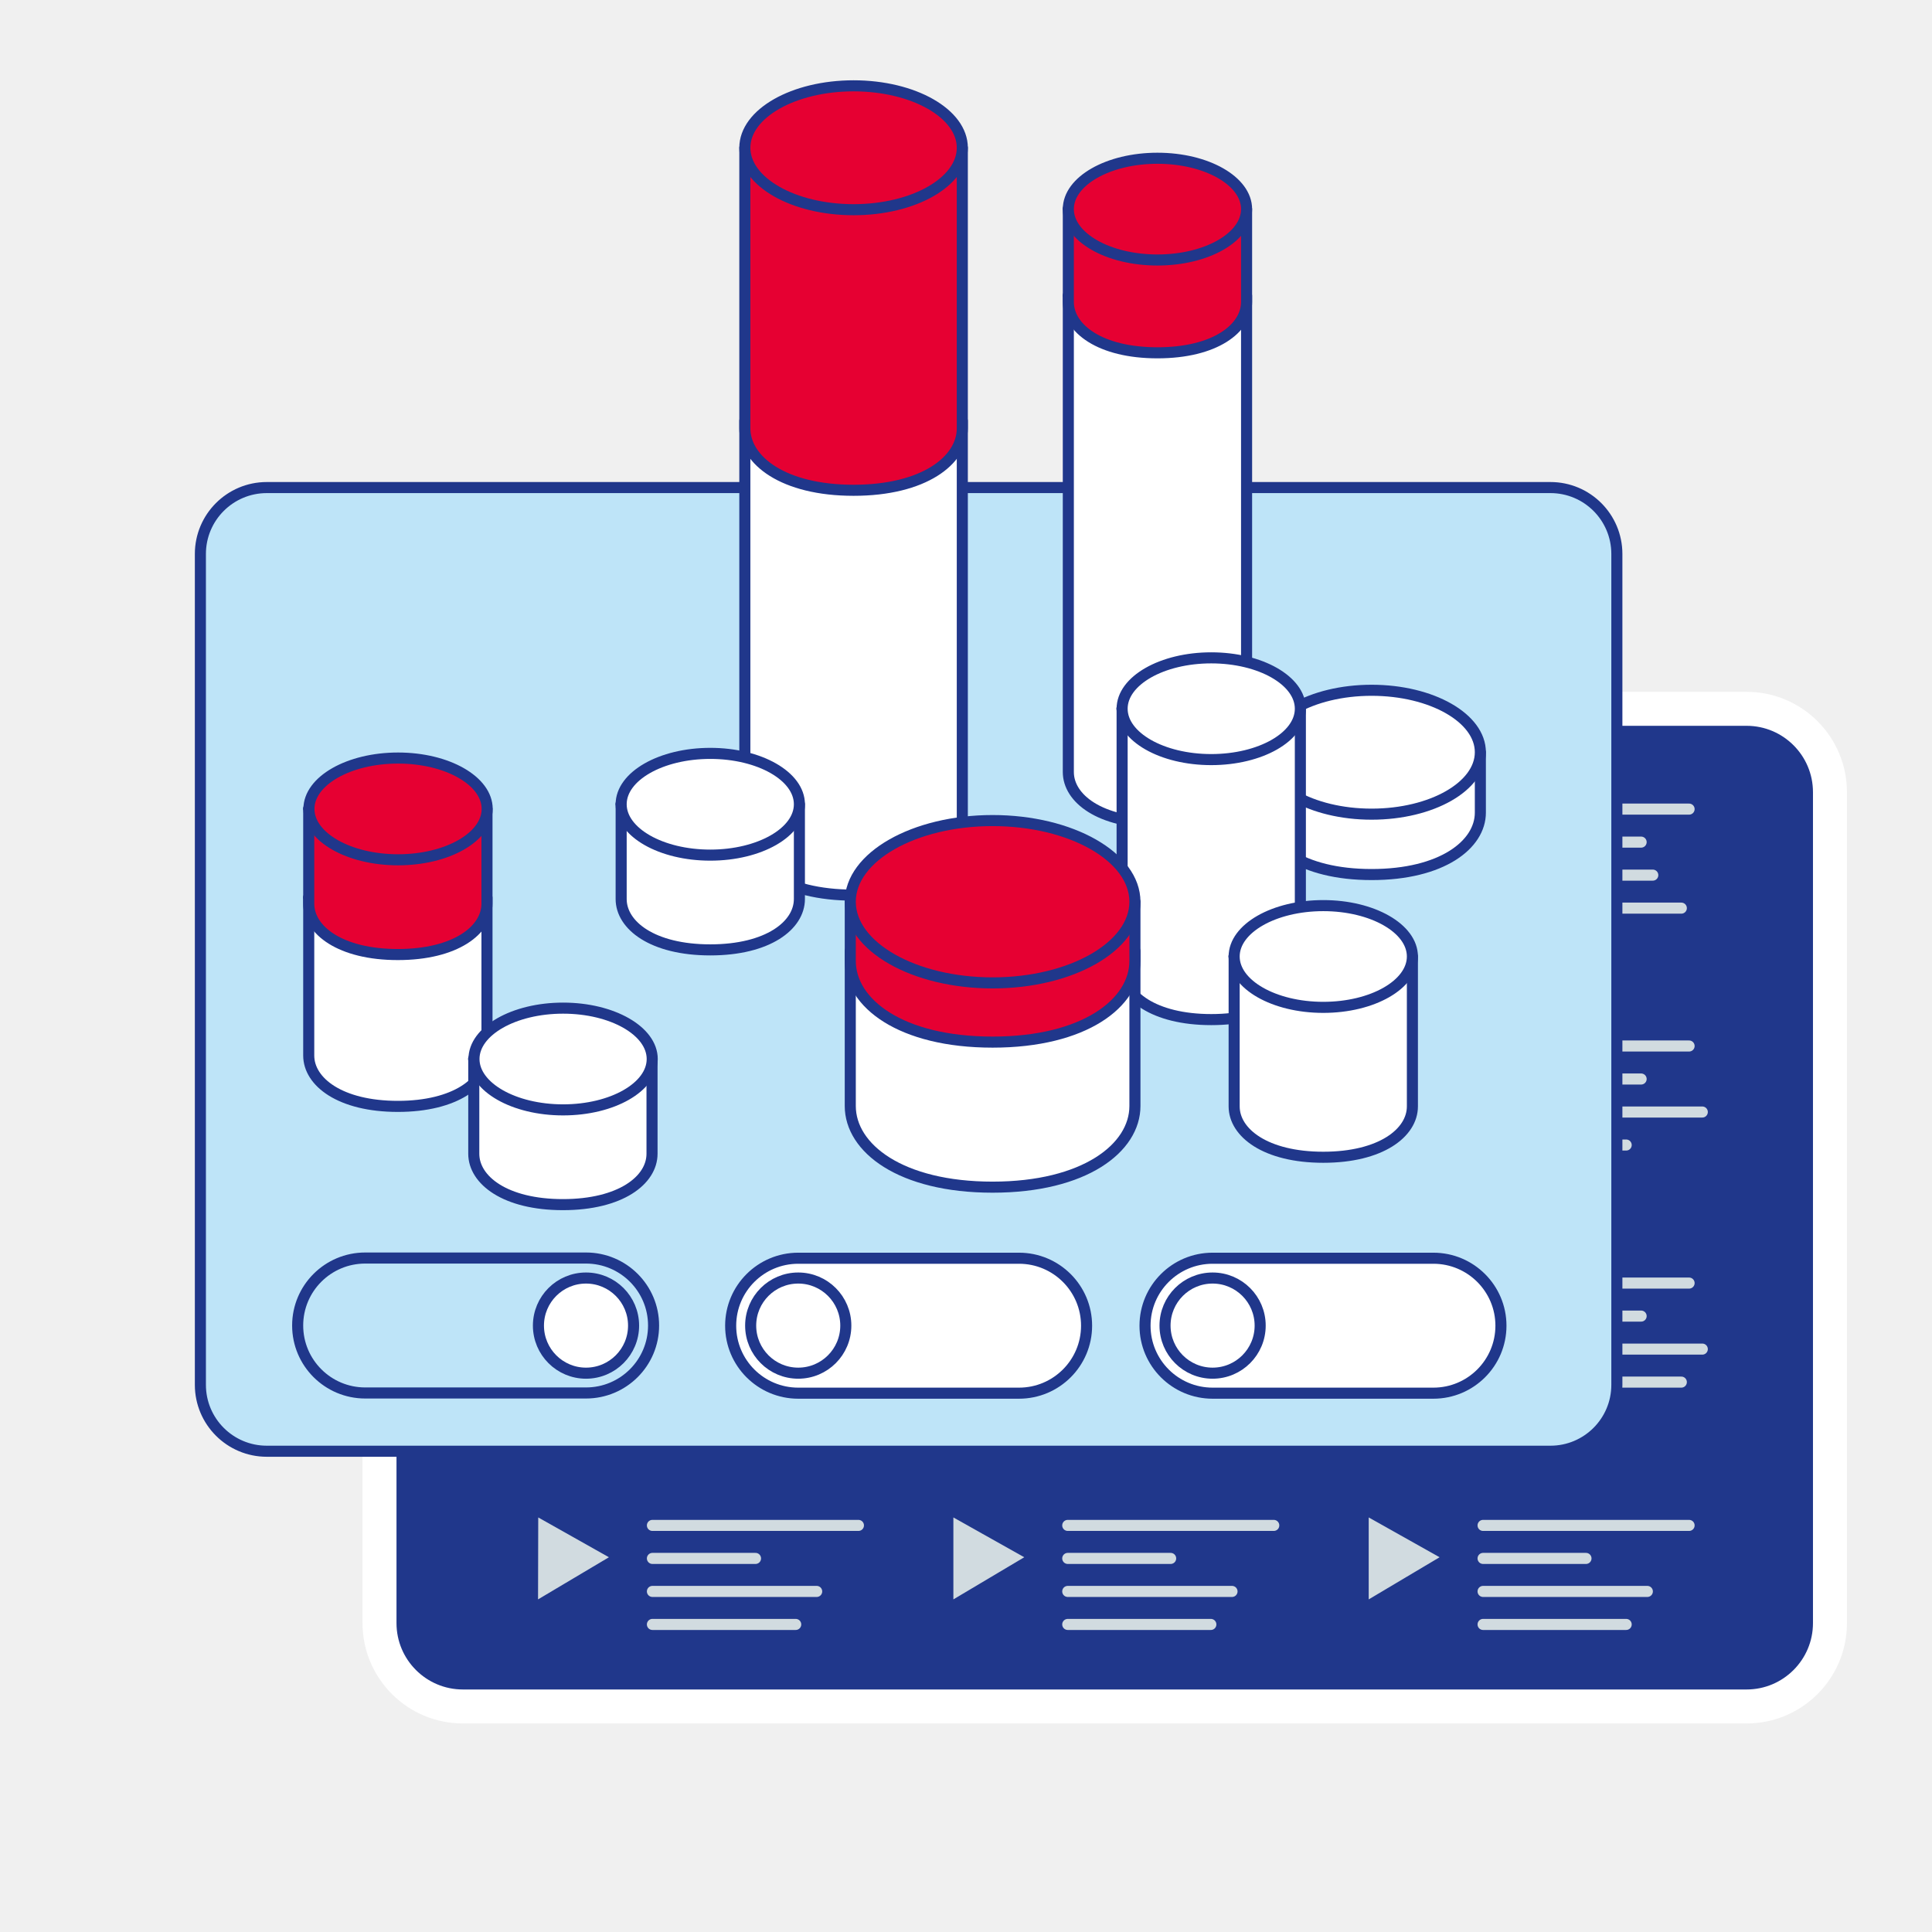
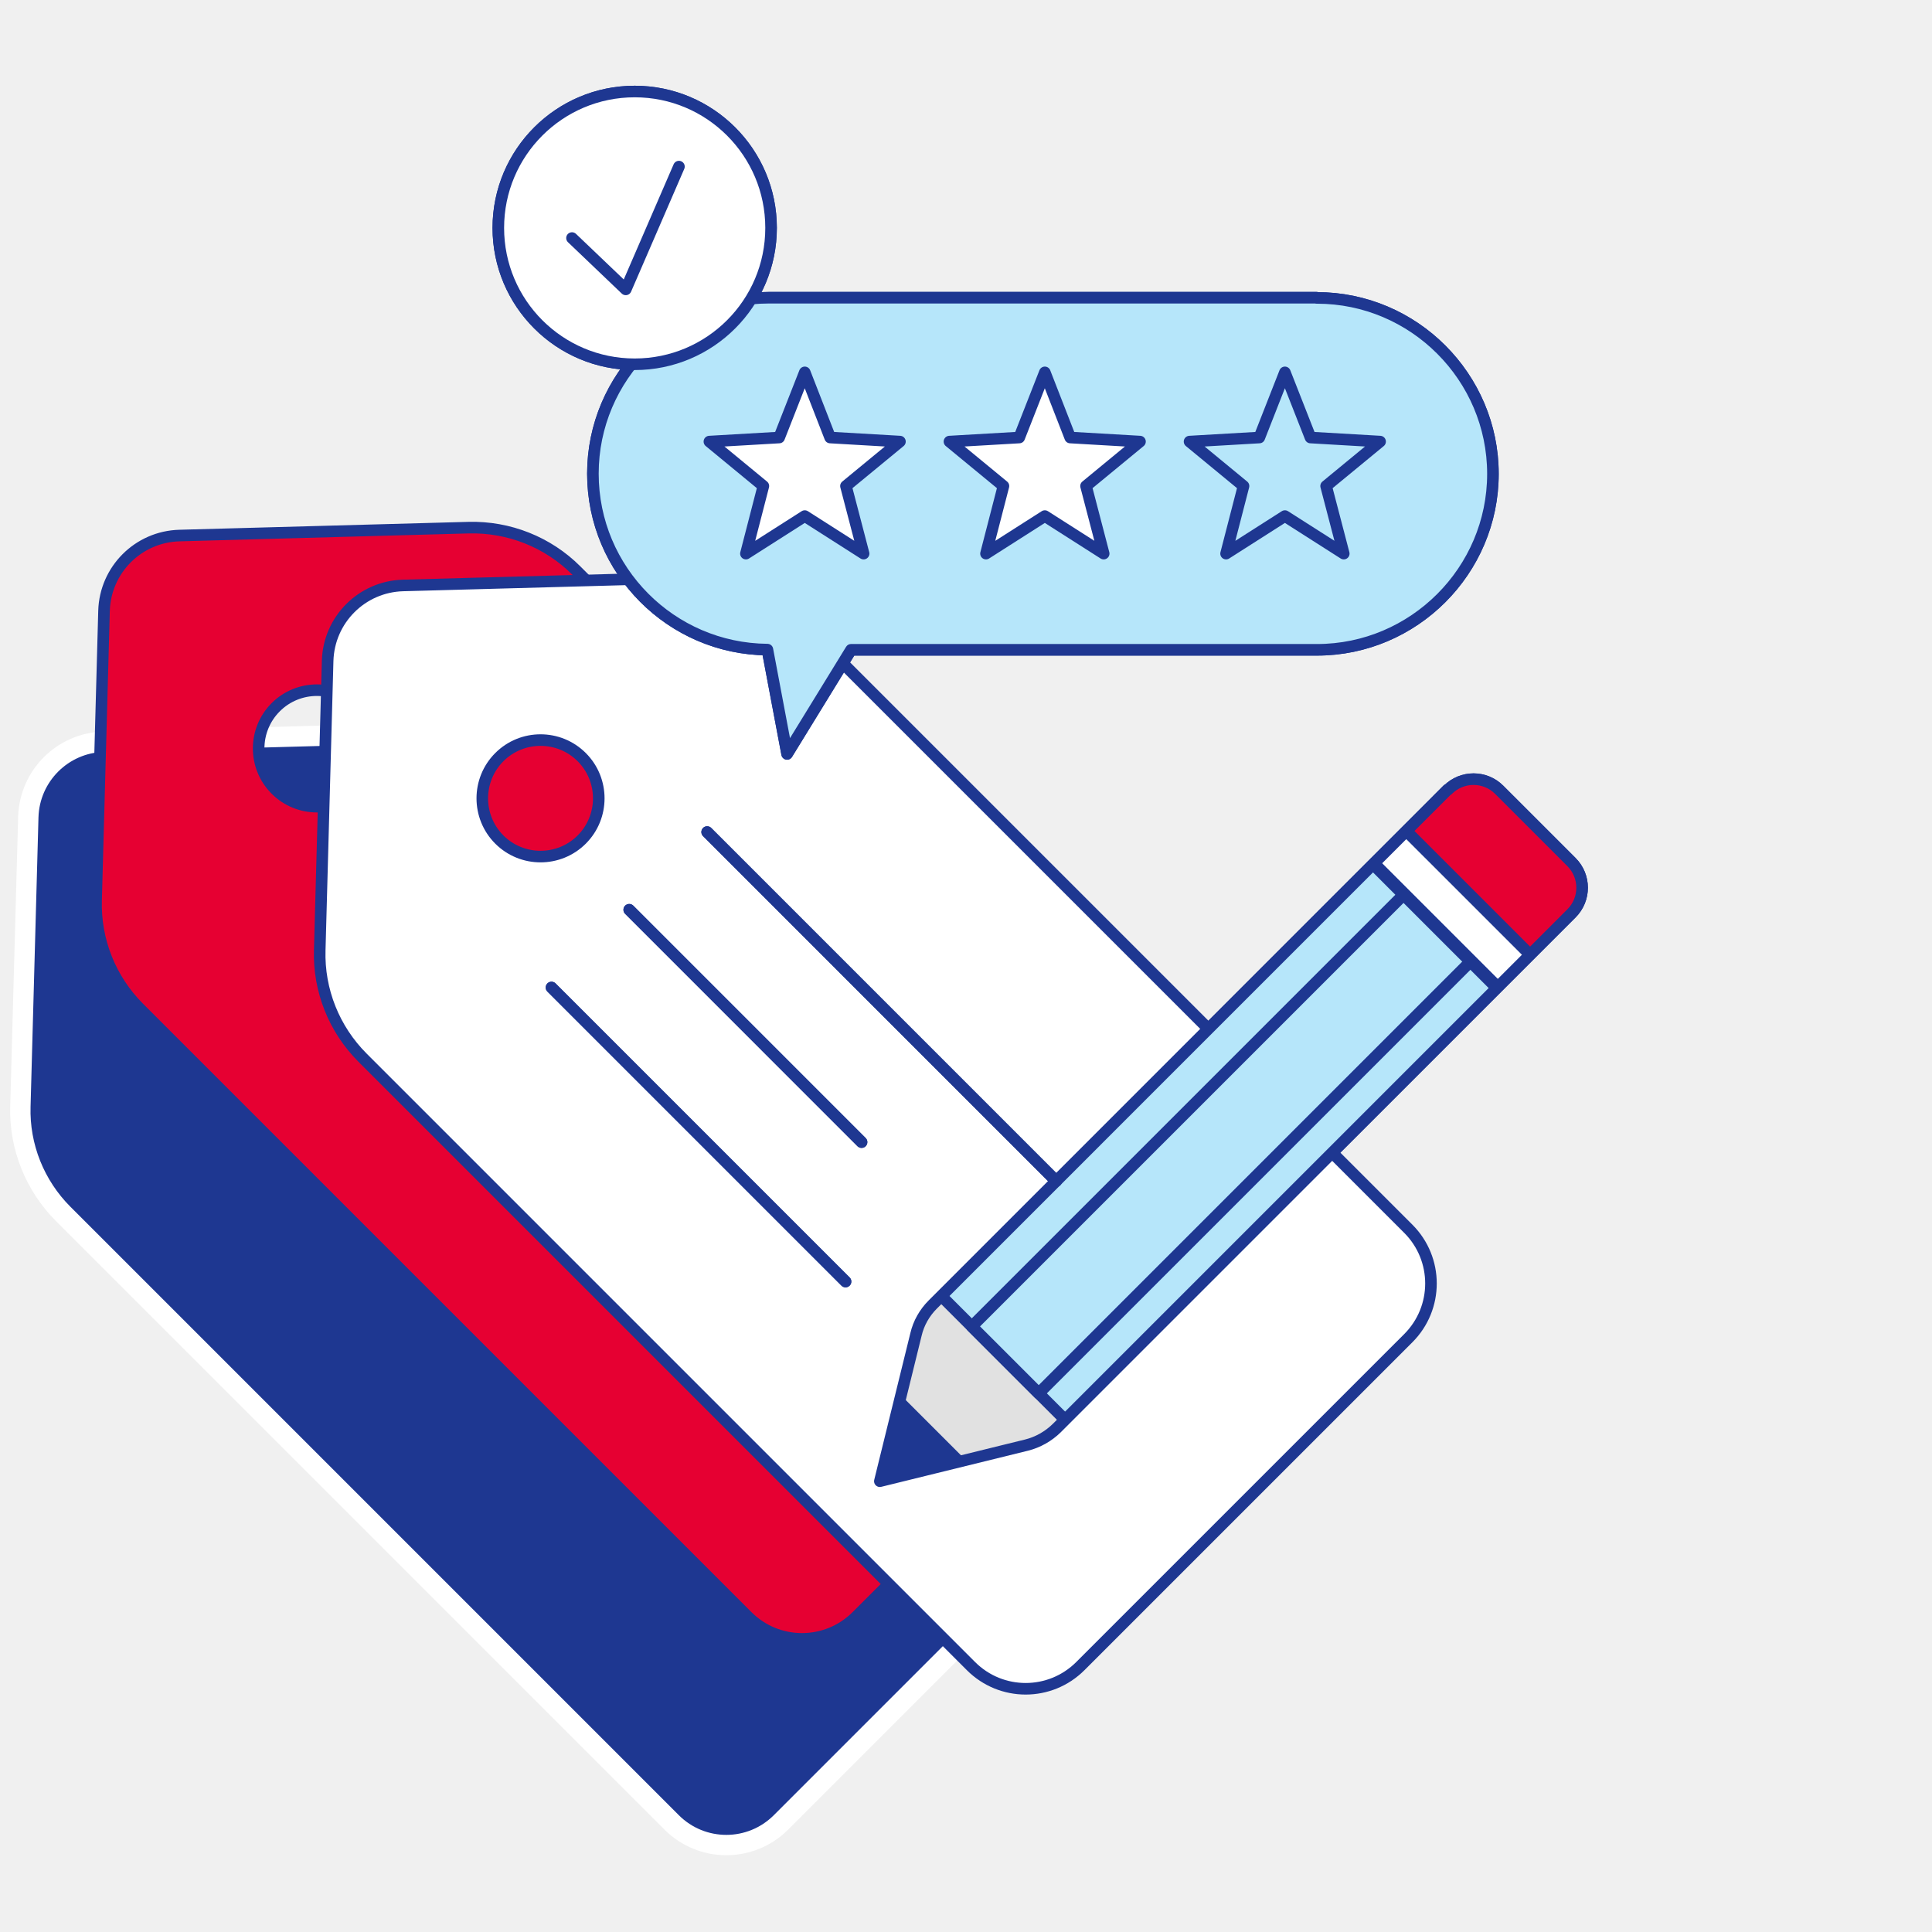
- <svg xmlns="http://www.w3.org/2000/svg" width="199" height="199" viewBox="0 0 199 199" fill="none">
-   <path d="M179.9 73.01H47.68C42.936 73.01 39.09 76.856 39.09 81.6V167.18C39.09 171.924 42.936 175.77 47.68 175.77H179.9C184.644 175.77 188.49 171.924 188.49 167.18V81.6C188.49 76.856 184.644 73.01 179.9 73.01Z" fill="#20378B" stroke="white" stroke-width="3.5" stroke-linejoin="round" />
-   <path d="M62.72 160.4L55.44 156.3L55.42 164.74L62.72 160.4Z" fill="#D1DBE0" />
-   <path d="M67.2 157.12H88.42" stroke="#D1DBE0" stroke-width="1.14" stroke-linecap="round" />
-   <path d="M67.2 160.52H77.82" stroke="#D1DBE0" stroke-width="1.14" stroke-linecap="round" />
-   <path d="M67.2 163.92H84.12" stroke="#D1DBE0" stroke-width="1.14" stroke-linecap="round" />
-   <path d="M67.2 167.32H81.96" stroke="#D1DBE0" stroke-width="1.14" stroke-linecap="round" />
-   <path d="M105.5 160.4L98.2 156.3V164.74L105.5 160.4Z" fill="#D1DBE0" />
-   <path d="M109.98 157.12H131.2" stroke="#D1DBE0" stroke-width="1.14" stroke-linecap="round" />
-   <path d="M109.98 160.52H120.58" stroke="#D1DBE0" stroke-width="1.14" stroke-linecap="round" />
-   <path d="M109.98 163.92H126.9" stroke="#D1DBE0" stroke-width="1.14" stroke-linecap="round" />
-   <path d="M109.98 167.32H124.72" stroke="#D1DBE0" stroke-width="1.14" stroke-linecap="round" />
-   <path d="M148.28 160.4L140.98 156.3V164.74L148.28 160.4Z" fill="#D1DBE0" />
-   <path d="M152.76 157.12H173.98" stroke="#D1DBE0" stroke-width="1.14" stroke-linecap="round" />
-   <path d="M152.76 160.52H163.36" stroke="#D1DBE0" stroke-width="1.14" stroke-linecap="round" />
-   <path d="M152.76 163.92H169.68" stroke="#D1DBE0" stroke-width="1.14" stroke-linecap="round" />
-   <path d="M152.76 167.32H167.5" stroke="#D1DBE0" stroke-width="1.14" stroke-linecap="round" />
-   <path d="M62.72 135.44L55.44 131.32L55.42 139.76L62.72 135.44Z" fill="#D1DBE0" />
-   <path d="M67.2 132.16H88.42" stroke="#D1DBE0" stroke-width="1.14" stroke-linecap="round" />
-   <path d="M67.2 135.56H77.82" stroke="#D1DBE0" stroke-width="1.14" stroke-linecap="round" />
-   <path d="M67.2 138.96H84.12" stroke="#D1DBE0" stroke-width="1.14" stroke-linecap="round" />
-   <path d="M67.2 142.36H81.96" stroke="#D1DBE0" stroke-width="1.14" stroke-linecap="round" />
-   <path d="M105.5 135.44L98.2 131.32V139.76L105.5 135.44Z" fill="#D1DBE0" />
-   <path d="M109.98 132.16H131.2" stroke="#D1DBE0" stroke-width="1.14" stroke-linecap="round" />
-   <path d="M109.98 135.56H120.58" stroke="#D1DBE0" stroke-width="1.14" stroke-linecap="round" />
-   <path d="M109.98 138.96H126.9" stroke="#D1DBE0" stroke-width="1.14" stroke-linecap="round" />
-   <path d="M109.98 142.36H124.72" stroke="#D1DBE0" stroke-width="1.14" stroke-linecap="round" />
-   <path d="M148.28 135.44L140.98 131.32V139.76L148.28 135.44Z" fill="#D1DBE0" />
-   <path d="M152.76 132.16H173.98" stroke="#D1DBE0" stroke-width="1.14" stroke-linecap="round" />
-   <path d="M152.76 135.56H169.04" stroke="#D1DBE0" stroke-width="1.14" stroke-linecap="round" />
-   <path d="M152.76 138.96H175.34" stroke="#D1DBE0" stroke-width="1.14" stroke-linecap="round" />
-   <path d="M152.76 142.36H173.18" stroke="#D1DBE0" stroke-width="1.14" stroke-linecap="round" />
-   <path d="M62.72 111.02L55.44 106.9L55.42 115.34L62.72 111.02Z" fill="#D1DBE0" />
-   <path d="M67.2 107.74H88.42" stroke="#D1DBE0" stroke-width="1.14" stroke-linecap="round" />
-   <path d="M67.2 111.14H77.82" stroke="#D1DBE0" stroke-width="1.14" stroke-linecap="round" />
-   <path d="M67.2 114.54H84.12" stroke="#D1DBE0" stroke-width="1.14" stroke-linecap="round" />
-   <path d="M67.2 117.94H81.96" stroke="#D1DBE0" stroke-width="1.14" stroke-linecap="round" />
-   <path d="M105.5 111.02L98.2 106.9V115.34L105.5 111.02Z" fill="#D1DBE0" />
-   <path d="M109.98 107.74H131.2" stroke="#D1DBE0" stroke-width="1.14" stroke-linecap="round" />
-   <path d="M109.98 111.14H120.58" stroke="#D1DBE0" stroke-width="1.14" stroke-linecap="round" />
-   <path d="M109.98 114.54H126.9" stroke="#D1DBE0" stroke-width="1.14" stroke-linecap="round" />
-   <path d="M109.98 117.94H124.72" stroke="#D1DBE0" stroke-width="1.14" stroke-linecap="round" />
-   <path d="M148.28 111.02L140.98 106.9V115.34L148.28 111.02Z" fill="#D1DBE0" />
-   <path d="M152.76 107.74H173.98" stroke="#D1DBE0" stroke-width="1.14" stroke-linecap="round" />
-   <path d="M152.76 111.14H169.04" stroke="#D1DBE0" stroke-width="1.14" stroke-linecap="round" />
-   <path d="M152.76 114.54H175.34" stroke="#D1DBE0" stroke-width="1.14" stroke-linecap="round" />
-   <path d="M152.76 117.94H167.5" stroke="#D1DBE0" stroke-width="1.14" stroke-linecap="round" />
-   <path d="M62.72 86.62L55.44 82.5L55.42 90.94L62.72 86.62Z" fill="#D1DBE0" />
-   <path d="M67.2 83.34H88.42" stroke="#D1DBE0" stroke-width="1.14" stroke-linecap="round" />
-   <path d="M67.2 86.74H77.82" stroke="#D1DBE0" stroke-width="1.14" stroke-linecap="round" />
-   <path d="M67.2 90.14H84.12" stroke="#D1DBE0" stroke-width="1.14" stroke-linecap="round" />
-   <path d="M67.2 93.54H81.96" stroke="#D1DBE0" stroke-width="1.14" stroke-linecap="round" />
-   <path d="M105.5 86.62L98.2 82.5V90.94L105.5 86.62Z" fill="#D1DBE0" />
-   <path d="M109.98 83.34H131.2" stroke="#D1DBE0" stroke-width="1.14" stroke-linecap="round" />
-   <path d="M109.98 86.74H120.58" stroke="#D1DBE0" stroke-width="1.14" stroke-linecap="round" />
-   <path d="M109.98 90.14H126.9" stroke="#D1DBE0" stroke-width="1.14" stroke-linecap="round" />
-   <path d="M109.98 93.54H124.72" stroke="#D1DBE0" stroke-width="1.14" stroke-linecap="round" />
-   <path d="M148.28 86.62L140.98 82.5V90.94L148.28 86.62Z" fill="#D1DBE0" />
-   <path d="M152.76 83.34H173.98" stroke="#D1DBE0" stroke-width="1.14" stroke-linecap="round" />
-   <path d="M152.76 86.74H169.04" stroke="#D1DBE0" stroke-width="1.14" stroke-linecap="round" />
-   <path d="M152.76 90.14H170.24" stroke="#D1DBE0" stroke-width="1.14" stroke-linecap="round" />
-   <path d="M152.76 93.54H173.18" stroke="#D1DBE0" stroke-width="1.14" stroke-linecap="round" />
-   <path d="M159.7 50.22H27.48C23.703 50.22 20.64 53.282 20.64 57.06V142.64C20.64 146.418 23.703 149.48 27.48 149.48H159.7C163.478 149.48 166.54 146.418 166.54 142.64V57.06C166.54 53.282 163.478 50.22 159.7 50.22Z" fill="#BEE4F8" stroke="#20378B" stroke-width="1.14" stroke-linejoin="round" />
-   <path d="M60.36 129.58H37.62C33.776 129.58 30.66 132.692 30.66 136.53C30.66 140.368 33.776 143.48 37.62 143.48H60.36C64.204 143.48 67.32 140.368 67.32 136.53C67.32 132.692 64.204 129.58 60.36 129.58Z" fill="#BEE4F8" stroke="#20378B" stroke-width="1.14" stroke-linejoin="round" />
-   <path d="M60.36 141.44C63.066 141.44 65.26 139.246 65.26 136.54C65.26 133.834 63.066 131.64 60.36 131.64C57.654 131.64 55.46 133.834 55.46 136.54C55.46 139.246 57.654 141.44 60.36 141.44Z" fill="white" stroke="#20378B" stroke-width="1.14" stroke-linejoin="round" />
-   <path d="M82.22 143.5H104.96C108.804 143.5 111.92 140.388 111.92 136.55C111.92 132.712 108.804 129.6 104.96 129.6H82.22C78.376 129.6 75.26 132.712 75.26 136.55C75.26 140.388 78.376 143.5 82.22 143.5Z" fill="white" stroke="#20378B" stroke-width="1.14" stroke-linejoin="round" />
-   <path d="M82.22 141.44C84.926 141.44 87.12 139.246 87.12 136.54C87.12 133.834 84.926 131.64 82.22 131.64C79.514 131.64 77.32 133.834 77.32 136.54C77.32 139.246 79.514 141.44 82.22 141.44Z" fill="white" stroke="#20378B" stroke-width="1.14" stroke-linejoin="round" />
-   <path d="M124.9 143.5H147.64C151.484 143.5 154.6 140.388 154.6 136.55C154.6 132.712 151.484 129.6 147.64 129.6H124.9C121.056 129.6 117.94 132.712 117.94 136.55C117.94 140.388 121.056 143.5 124.9 143.5Z" fill="white" stroke="#20378B" stroke-width="1.14" stroke-linejoin="round" />
-   <path d="M124.9 141.44C127.606 141.44 129.8 139.246 129.8 136.54C129.8 133.834 127.606 131.64 124.9 131.64C122.194 131.64 120 133.834 120 136.54C120 139.246 122.194 141.44 124.9 141.44Z" fill="white" stroke="#20378B" stroke-width="1.14" stroke-linejoin="round" />
-   <path d="M31.8 92.46V108.72C31.8 111.44 35.04 113.96 40.98 113.96C46.92 113.96 50.16 111.44 50.16 108.72V92.46H31.78H31.8Z" fill="white" stroke="#20378B" stroke-width="1.14" stroke-linejoin="round" />
-   <path d="M31.8 83.32V93.08C31.8 95.8 35.04 98.32 40.98 98.32C46.92 98.32 50.16 95.8 50.16 93.08V83.32H31.78H31.8Z" fill="#E60032" stroke="#20378B" stroke-width="1.14" stroke-linejoin="round" />
-   <path d="M41 88.56C46.07 88.56 50.18 86.214 50.18 83.32C50.18 80.426 46.07 78.08 41 78.08C35.93 78.08 31.82 80.426 31.82 83.32C31.82 86.214 35.93 88.56 41 88.56Z" fill="#E60032" stroke="#20378B" stroke-width="1.14" stroke-miterlimit="10" />
-   <path d="M76.72 43.34V85.82C76.72 89.12 80.68 92.2 87.92 92.2C95.16 92.2 99.12 89.12 99.12 85.82V43.34H76.74H76.72Z" fill="white" stroke="#20378B" stroke-width="1.14" stroke-linejoin="round" />
-   <path d="M76.72 15.22V44.12C76.72 47.42 80.68 50.5 87.92 50.5C95.16 50.5 99.12 47.42 99.12 44.12V15.22H76.74H76.72Z" fill="#E60032" stroke="#20378B" stroke-width="1.14" stroke-linejoin="round" />
-   <path d="M87.92 21.6C94.106 21.6 99.12 18.743 99.12 15.22C99.12 11.696 94.106 8.84 87.92 8.84C81.734 8.84 76.72 11.696 76.72 15.22C76.72 18.743 81.734 21.6 87.92 21.6Z" fill="#E60032" stroke="#20378B" stroke-width="1.14" stroke-miterlimit="10" />
-   <path d="M130.08 77.48V83.7C130.08 87 134.04 90.08 141.28 90.08C148.52 90.08 152.48 87 152.48 83.7V77.48H130.1H130.08Z" fill="white" stroke="#20378B" stroke-width="1.14" stroke-linejoin="round" />
-   <path d="M141.28 83.86C147.466 83.86 152.48 81.003 152.48 77.48C152.48 73.956 147.466 71.1 141.28 71.1C135.094 71.1 130.08 73.956 130.08 77.48C130.08 81.003 135.094 83.86 141.28 83.86Z" fill="white" stroke="#20378B" stroke-width="1.14" stroke-miterlimit="10" />
-   <path d="M110.04 30.46V79.52C110.04 82.24 113.28 84.76 119.22 84.76C125.16 84.76 128.4 82.24 128.4 79.52V30.46H110.02H110.04Z" fill="white" stroke="#20378B" stroke-width="1.14" stroke-linejoin="round" />
-   <path d="M110.04 21.54V31.1C110.04 33.82 113.28 36.34 119.22 36.34C125.16 36.34 128.4 33.82 128.4 31.1V21.54H110.02H110.04Z" fill="#E60032" stroke="#20378B" stroke-width="1.14" stroke-linejoin="round" />
-   <path d="M119.22 26.78C124.29 26.78 128.4 24.434 128.4 21.54C128.4 18.646 124.29 16.3 119.22 16.3C114.15 16.3 110.04 18.646 110.04 21.54C110.04 24.434 114.15 26.78 119.22 26.78Z" fill="#E60032" stroke="#20378B" stroke-width="1.14" stroke-miterlimit="10" />
-   <path d="M48.8 109.08V118.84C48.8 121.56 52.04 124.08 57.98 124.08C63.92 124.08 67.16 121.56 67.16 118.84V109.08H48.78H48.8Z" fill="white" stroke="#20378B" stroke-width="1.14" stroke-linejoin="round" />
-   <path d="M58 114.32C63.07 114.32 67.18 111.974 67.18 109.08C67.18 106.186 63.07 103.84 58 103.84C52.93 103.84 48.82 106.186 48.82 109.08C48.82 111.974 52.93 114.32 58 114.32Z" fill="white" stroke="#20378B" stroke-width="1.14" stroke-miterlimit="10" />
-   <path d="M63.98 82.84V92.6C63.98 95.32 67.22 97.84 73.16 97.84C79.1 97.84 82.34 95.32 82.34 92.6V82.84H63.96H63.98Z" fill="white" stroke="#20378B" stroke-width="1.14" stroke-linejoin="round" />
-   <path d="M73.16 88.08C78.23 88.08 82.34 85.734 82.34 82.84C82.34 79.946 78.23 77.6 73.16 77.6C68.09 77.6 63.98 79.946 63.98 82.84C63.98 85.734 68.09 88.08 73.16 88.08Z" fill="white" stroke="#20378B" stroke-width="1.14" stroke-miterlimit="10" />
-   <path d="M115.58 73V99.78C115.58 102.5 118.82 105.02 124.76 105.02C130.7 105.02 133.94 102.5 133.94 99.78V73H115.56H115.58Z" fill="white" stroke="#20378B" stroke-width="1.14" stroke-linejoin="round" />
-   <path d="M124.76 78.24C129.83 78.24 133.94 75.894 133.94 73C133.94 70.106 129.83 67.76 124.76 67.76C119.69 67.76 115.58 70.106 115.58 73C115.58 75.894 119.69 78.24 124.76 78.24Z" fill="white" stroke="#20378B" stroke-width="1.14" stroke-miterlimit="10" />
-   <path d="M127.12 98.52V113.96C127.12 116.68 130.36 119.2 136.3 119.2C142.24 119.2 145.48 116.68 145.48 113.96V98.52H127.1H127.12Z" fill="white" stroke="#20378B" stroke-width="1.14" stroke-linejoin="round" />
-   <path d="M136.3 103.76C141.37 103.76 145.48 101.414 145.48 98.52C145.48 95.626 141.37 93.28 136.3 93.28C131.23 93.28 127.12 95.626 127.12 98.52C127.12 101.414 131.23 103.76 136.3 103.76Z" fill="white" stroke="#20378B" stroke-width="1.14" stroke-miterlimit="10" />
-   <path d="M87.58 97.96V113.92C87.58 118.26 92.76 122.28 102.24 122.28C111.72 122.28 116.9 118.24 116.9 113.92V97.96H87.6H87.58Z" fill="white" stroke="#20378B" stroke-width="1.14" stroke-linejoin="round" />
-   <path d="M87.58 92.88V98.98C87.58 103.32 92.76 107.34 102.24 107.34C111.72 107.34 116.9 103.3 116.9 98.98V92.88H87.6H87.58Z" fill="#E60032" stroke="#20378B" stroke-width="1.14" stroke-linejoin="round" />
-   <path d="M102.24 101.24C110.337 101.24 116.9 97.497 116.9 92.88C116.9 88.263 110.337 84.52 102.24 84.52C94.144 84.52 87.58 88.263 87.58 92.88C87.58 97.497 94.144 101.24 102.24 101.24Z" fill="#E60032" stroke="#20378B" stroke-width="1.14" stroke-miterlimit="10" />
+ <svg xmlns="http://www.w3.org/2000/svg" width="40" height="40" viewBox="0 0 95 88" fill="none">
+   <path d="M33.025 86.109L3.109 56.192C1.712 54.795 0.943 52.879 1.003 50.904L1.392 36.674C1.452 34.658 3.069 33.031 5.095 32.972L19.324 32.582C21.3 32.532 23.216 33.291 24.613 34.688L54.53 64.605C56.017 66.091 56.017 68.496 54.53 69.983L38.404 86.109C36.917 87.596 34.512 87.596 33.025 86.109ZM13.886 45.465C15.004 44.347 15.004 42.531 13.886 41.414C12.768 40.296 10.952 40.296 9.835 41.414C8.717 42.531 8.717 44.347 9.835 45.465C10.952 46.583 12.768 46.583 13.886 45.465Z" fill="#1E3791" stroke="white" />
+   <path d="M71.184 35.326L45.868 60.643C45.459 61.052 45.17 61.561 45.04 62.12L43.264 69.334L50.478 67.558C51.037 67.418 51.546 67.129 51.955 66.73L77.272 41.413C77.97 40.715 77.97 39.587 77.272 38.889L73.719 35.336C73.021 34.638 71.893 34.638 71.194 35.336H71.184V35.326Z" fill="#E1E1E1" />
+   <mask id="mask0_1514_10888" style="mask-type:luminance" maskUnits="userSpaceOnUse" x="43" y="34" width="35" height="36">
+     <path d="M71.184 35.326L45.868 60.643C45.459 61.052 45.17 61.561 45.04 62.12L43.264 69.334L50.478 67.558C51.037 67.418 51.546 67.129 51.955 66.73L77.272 41.413C77.97 40.715 77.97 39.587 77.272 38.889L73.719 35.336C73.021 34.638 71.893 34.638 71.194 35.336H71.184V35.326Z" fill="white" />
+   </mask>
+   <g mask="url(#mask0_1514_10888)">
+     <path d="M41.782 63.286L36.525 68.543L43.877 75.895L49.134 70.639L41.782 63.286Z" fill="#1E3791" stroke="#1E3791" stroke-width="0.988" stroke-linecap="round" stroke-linejoin="round" />
+     <path d="M66.791 38.17L45.51 59.451L54.083 68.024L75.364 46.743L66.791 38.17Z" fill="#B6E6FA" stroke="#1E3791" stroke-width="0.569" stroke-linecap="round" stroke-linejoin="round" />
+     <path d="M69.065 40.446L47.783 61.727L51.072 65.016L72.353 43.734L69.065 40.446Z" stroke="#1E3791" stroke-width="0.569" stroke-linecap="round" stroke-linejoin="round" />
+     <path d="M72.949 32.45L67.007 38.392L74.924 46.309L80.865 40.367L72.949 32.45Z" fill="#E60032" stroke="#1E3791" stroke-width="0.708" stroke-linecap="round" stroke-linejoin="round" />
+     <path d="M68.649 36.86L67.061 38.447L75.084 46.47L76.672 44.882L68.649 36.86Z" fill="white" stroke="#1E3791" stroke-width="0.569" stroke-linecap="round" stroke-linejoin="round" />
+   </g>
+   <path d="M71.184 35.326L45.868 60.643C45.459 61.052 45.17 61.561 45.04 62.12L43.264 69.334L50.478 67.558C51.037 67.418 51.546 67.129 51.955 66.73L77.272 41.413C77.97 40.715 77.97 39.587 77.272 38.889L73.719 35.336C73.021 34.638 71.893 34.638 71.194 35.336H71.184V35.326Z" stroke="#1E3791" stroke-width="0.569" stroke-linecap="round" stroke-linejoin="round" />
+   <path d="M36.748 75.971L6.831 46.055C5.434 44.658 4.666 42.742 4.725 40.766L5.115 26.536C5.174 24.52 6.791 22.894 8.817 22.834L23.047 22.445C25.022 22.395 26.938 23.153 28.335 24.55L58.252 54.467C59.739 55.954 59.739 58.358 58.252 59.845L42.126 75.971C40.639 77.458 38.234 77.458 36.748 75.971ZM17.608 35.327C18.726 34.21 18.726 32.394 17.608 31.276C16.491 30.158 14.674 30.158 13.557 31.276C12.439 32.394 12.439 34.21 13.557 35.327C14.674 36.445 16.491 36.445 17.608 35.327Z" fill="#E60032" stroke="#1E3791" stroke-width="0.569" stroke-linecap="round" stroke-linejoin="round" />
+   <path d="M47.744 78.425L17.828 48.509C16.43 47.112 15.662 45.196 15.722 43.22L16.111 28.99C16.171 26.974 17.788 25.348 19.813 25.288L34.043 24.899C36.019 24.849 37.935 25.607 39.332 27.004L69.249 56.921C70.735 58.408 70.735 60.813 69.249 62.3L53.123 78.425C51.636 79.912 49.231 79.912 47.744 78.425ZM28.605 37.782C29.722 36.664 29.722 34.848 28.605 33.73C27.487 32.612 25.671 32.612 24.553 33.73C23.436 34.848 23.436 36.664 24.553 37.782C25.671 38.899 27.487 38.899 28.605 37.782Z" fill="white" stroke="#1E3791" stroke-width="0.569" stroke-linecap="round" stroke-linejoin="round" />
+   <path d="M71.184 35.326L45.868 60.643C45.459 61.052 45.17 61.561 45.04 62.12L43.264 69.334L50.478 67.558C51.037 67.418 51.546 67.129 51.955 66.73L77.272 41.413C77.97 40.715 77.97 39.587 77.272 38.889L73.719 35.336C73.021 34.638 71.893 34.638 71.194 35.336H71.184V35.326Z" fill="#E1E1E1" />
+   <mask id="mask1_1514_10888" style="mask-type:luminance" maskUnits="userSpaceOnUse" x="43" y="34" width="35" height="36">
+     <path d="M71.184 35.326L45.868 60.643C45.459 61.052 45.17 61.561 45.04 62.12L43.264 69.334L50.478 67.558C51.037 67.418 51.546 67.129 51.955 66.73L77.272 41.413C77.97 40.715 77.97 39.587 77.272 38.889L73.719 35.336C73.021 34.638 71.893 34.638 71.194 35.336H71.184V35.326Z" fill="white" />
+   </mask>
+   <g mask="url(#mask1_1514_10888)">
+     <path d="M41.782 63.286L36.525 68.543L43.877 75.895L49.134 70.639L41.782 63.286Z" fill="#1E3791" stroke="#1E3791" stroke-width="0.988" stroke-linecap="round" stroke-linejoin="round" />
+     <path d="M66.791 38.17L45.51 59.451L54.083 68.024L75.364 46.743L66.791 38.17Z" fill="#B6E6FA" stroke="#1E3791" stroke-width="0.569" stroke-linecap="round" stroke-linejoin="round" />
+     <path d="M69.065 40.446L47.783 61.727L51.072 65.016L72.353 43.734L69.065 40.446Z" stroke="#1E3791" stroke-width="0.569" stroke-linecap="round" stroke-linejoin="round" />
+     <path d="M72.949 32.45L67.007 38.392L74.924 46.309L80.865 40.367L72.949 32.45Z" fill="#E60032" stroke="#1E3791" stroke-width="0.708" stroke-linecap="round" stroke-linejoin="round" />
+     <path d="M68.649 36.86L67.061 38.447L75.084 46.47L76.672 44.882L68.649 36.86Z" fill="white" stroke="#1E3791" stroke-width="0.569" stroke-linecap="round" stroke-linejoin="round" />
+   </g>
+   <path d="M71.184 35.326L45.868 60.643C45.459 61.052 45.17 61.561 45.04 62.12L43.264 69.334L50.478 67.558C51.037 67.418 51.546 67.129 51.955 66.73L77.272 41.413C77.97 40.715 77.97 39.587 77.272 38.889L73.719 35.336C73.021 34.638 71.893 34.638 71.194 35.336H71.184V35.326Z" stroke="#1E3791" stroke-width="0.569" stroke-linecap="round" stroke-linejoin="round" />
+   <path d="M64.738 11.139H37.805C33.045 11.139 29.154 15.03 29.154 19.79C29.154 24.55 33.005 28.402 37.735 28.442L38.703 33.571L41.847 28.452H64.758C69.518 28.452 73.41 24.56 73.41 19.8C73.41 15.04 69.518 11.149 64.758 11.149H64.738V11.139Z" fill="#B6E6FA" />
+   <path d="M64.738 11.139H37.805C33.045 11.139 29.154 15.03 29.154 19.79C29.154 24.55 33.005 28.402 37.735 28.442L38.703 33.571L41.847 28.452H64.758C69.518 28.452 73.41 24.56 73.41 19.8C73.41 15.04 69.518 11.149 64.758 11.149H64.738V11.139Z" stroke="#1E3791" stroke-width="0.569" stroke-linecap="round" stroke-linejoin="round" />
+   <path d="M44.252 18.213L41.597 20.399L42.465 23.722L39.572 21.876L36.678 23.722L37.536 20.399L34.882 18.213L38.314 18.014L39.572 14.81L40.819 18.014L44.252 18.213Z" fill="#E60032" stroke="#1E3791" stroke-width="0.569" stroke-linecap="round" stroke-linejoin="round" />
+   <path d="M56.056 18.213L53.402 20.399L54.27 23.722L51.376 21.876L48.483 23.722L49.341 20.399L46.686 18.213L50.119 18.014L51.376 14.81L52.624 18.014L56.056 18.213Z" fill="#E60032" stroke="#1E3791" stroke-width="0.569" stroke-linecap="round" stroke-linejoin="round" />
+   <path d="M67.862 18.213L65.207 20.399L66.075 23.722L63.181 21.876L60.288 23.722L61.146 20.399L58.492 18.213L61.924 18.014L63.181 14.81L64.439 18.014L67.862 18.213Z" stroke="#1E3791" stroke-width="0.569" stroke-linejoin="round" />
+   <path d="M31.209 14.412C34.913 14.412 37.915 11.409 37.915 7.706C37.915 4.002 34.913 1 31.209 1C27.506 1 24.503 4.002 24.503 7.706C24.503 11.409 27.506 14.412 31.209 14.412Z" fill="white" stroke="#1E3791" stroke-width="0.569" stroke-linecap="round" stroke-linejoin="round" />
+   <path d="M28.126 8.205L30.77 10.73L33.385 4.692" fill="white" />
+   <path d="M28.126 8.205L30.77 10.73L33.385 4.692" stroke="#1E3791" stroke-width="0.569" stroke-linecap="round" stroke-linejoin="round" />
+   <path d="M27.118 45.057L41.577 59.516" stroke="#1E3791" stroke-width="0.569" stroke-linecap="round" />
+   <path d="M30.94 41.234L42.365 52.66" stroke="#1E3791" stroke-width="0.569" stroke-linecap="round" />
+   <path d="M34.772 37.413L51.935 54.577" stroke="#1E3791" stroke-width="0.569" stroke-linecap="round" />
+   <path d="M64.738 11.139H37.805C33.045 11.139 29.154 15.03 29.154 19.79C29.154 24.55 33.005 28.402 37.735 28.442L38.703 33.571L41.847 28.452H64.758C69.518 28.452 73.41 24.56 73.41 19.8C73.41 15.04 69.518 11.149 64.758 11.149H64.738V11.139Z" fill="#B6E6FA" />
+   <path d="M64.738 11.139H37.805C33.045 11.139 29.154 15.03 29.154 19.79C29.154 24.55 33.005 28.402 37.735 28.442L38.703 33.571L41.847 28.452H64.758C69.518 28.452 73.41 24.56 73.41 19.8C73.41 15.04 69.518 11.149 64.758 11.149H64.738V11.139Z" stroke="#1E3791" stroke-width="0.569" stroke-linecap="round" stroke-linejoin="round" />
+   <path d="M44.252 18.213L41.597 20.399L42.465 23.722L39.572 21.876L36.678 23.722L37.536 20.399L34.882 18.213L38.314 18.014L39.572 14.81L40.819 18.014L44.252 18.213Z" fill="white" stroke="#1E3791" stroke-width="0.569" stroke-linecap="round" stroke-linejoin="round" />
+   <path d="M56.056 18.213L53.402 20.399L54.27 23.722L51.376 21.876L48.483 23.722L49.341 20.399L46.686 18.213L50.119 18.014L51.376 14.81L52.624 18.014L56.056 18.213Z" fill="white" stroke="#1E3791" stroke-width="0.569" stroke-linecap="round" stroke-linejoin="round" />
+   <path d="M67.862 18.213L65.207 20.399L66.075 23.722L63.181 21.876L60.288 23.722L61.146 20.399L58.492 18.213L61.924 18.014L63.181 14.81L64.439 18.014L67.862 18.213Z" stroke="#1E3791" stroke-width="0.569" stroke-linejoin="round" />
+   <path d="M31.209 14.412C34.913 14.412 37.915 11.409 37.915 7.706C37.915 4.002 34.913 1 31.209 1C27.506 1 24.503 4.002 24.503 7.706C24.503 11.409 27.506 14.412 31.209 14.412Z" fill="white" stroke="#1E3791" stroke-width="0.569" stroke-linecap="round" stroke-linejoin="round" />
+   <path d="M28.126 8.205L30.77 10.73L33.385 4.692" fill="white" />
+   <path d="M28.126 8.205L30.77 10.73L33.385 4.692" stroke="#1E3791" stroke-width="0.569" stroke-linecap="round" stroke-linejoin="round" />
+   <path d="M27.118 45.057L41.577 59.516" stroke="#1E3791" stroke-width="0.569" stroke-linecap="round" />
+   <path d="M30.94 41.234L42.365 52.66" stroke="#1E3791" stroke-width="0.569" stroke-linecap="round" />
+   <path d="M34.772 37.413L51.935 54.577" stroke="#1E3791" stroke-width="0.569" stroke-linecap="round" />
</svg>
